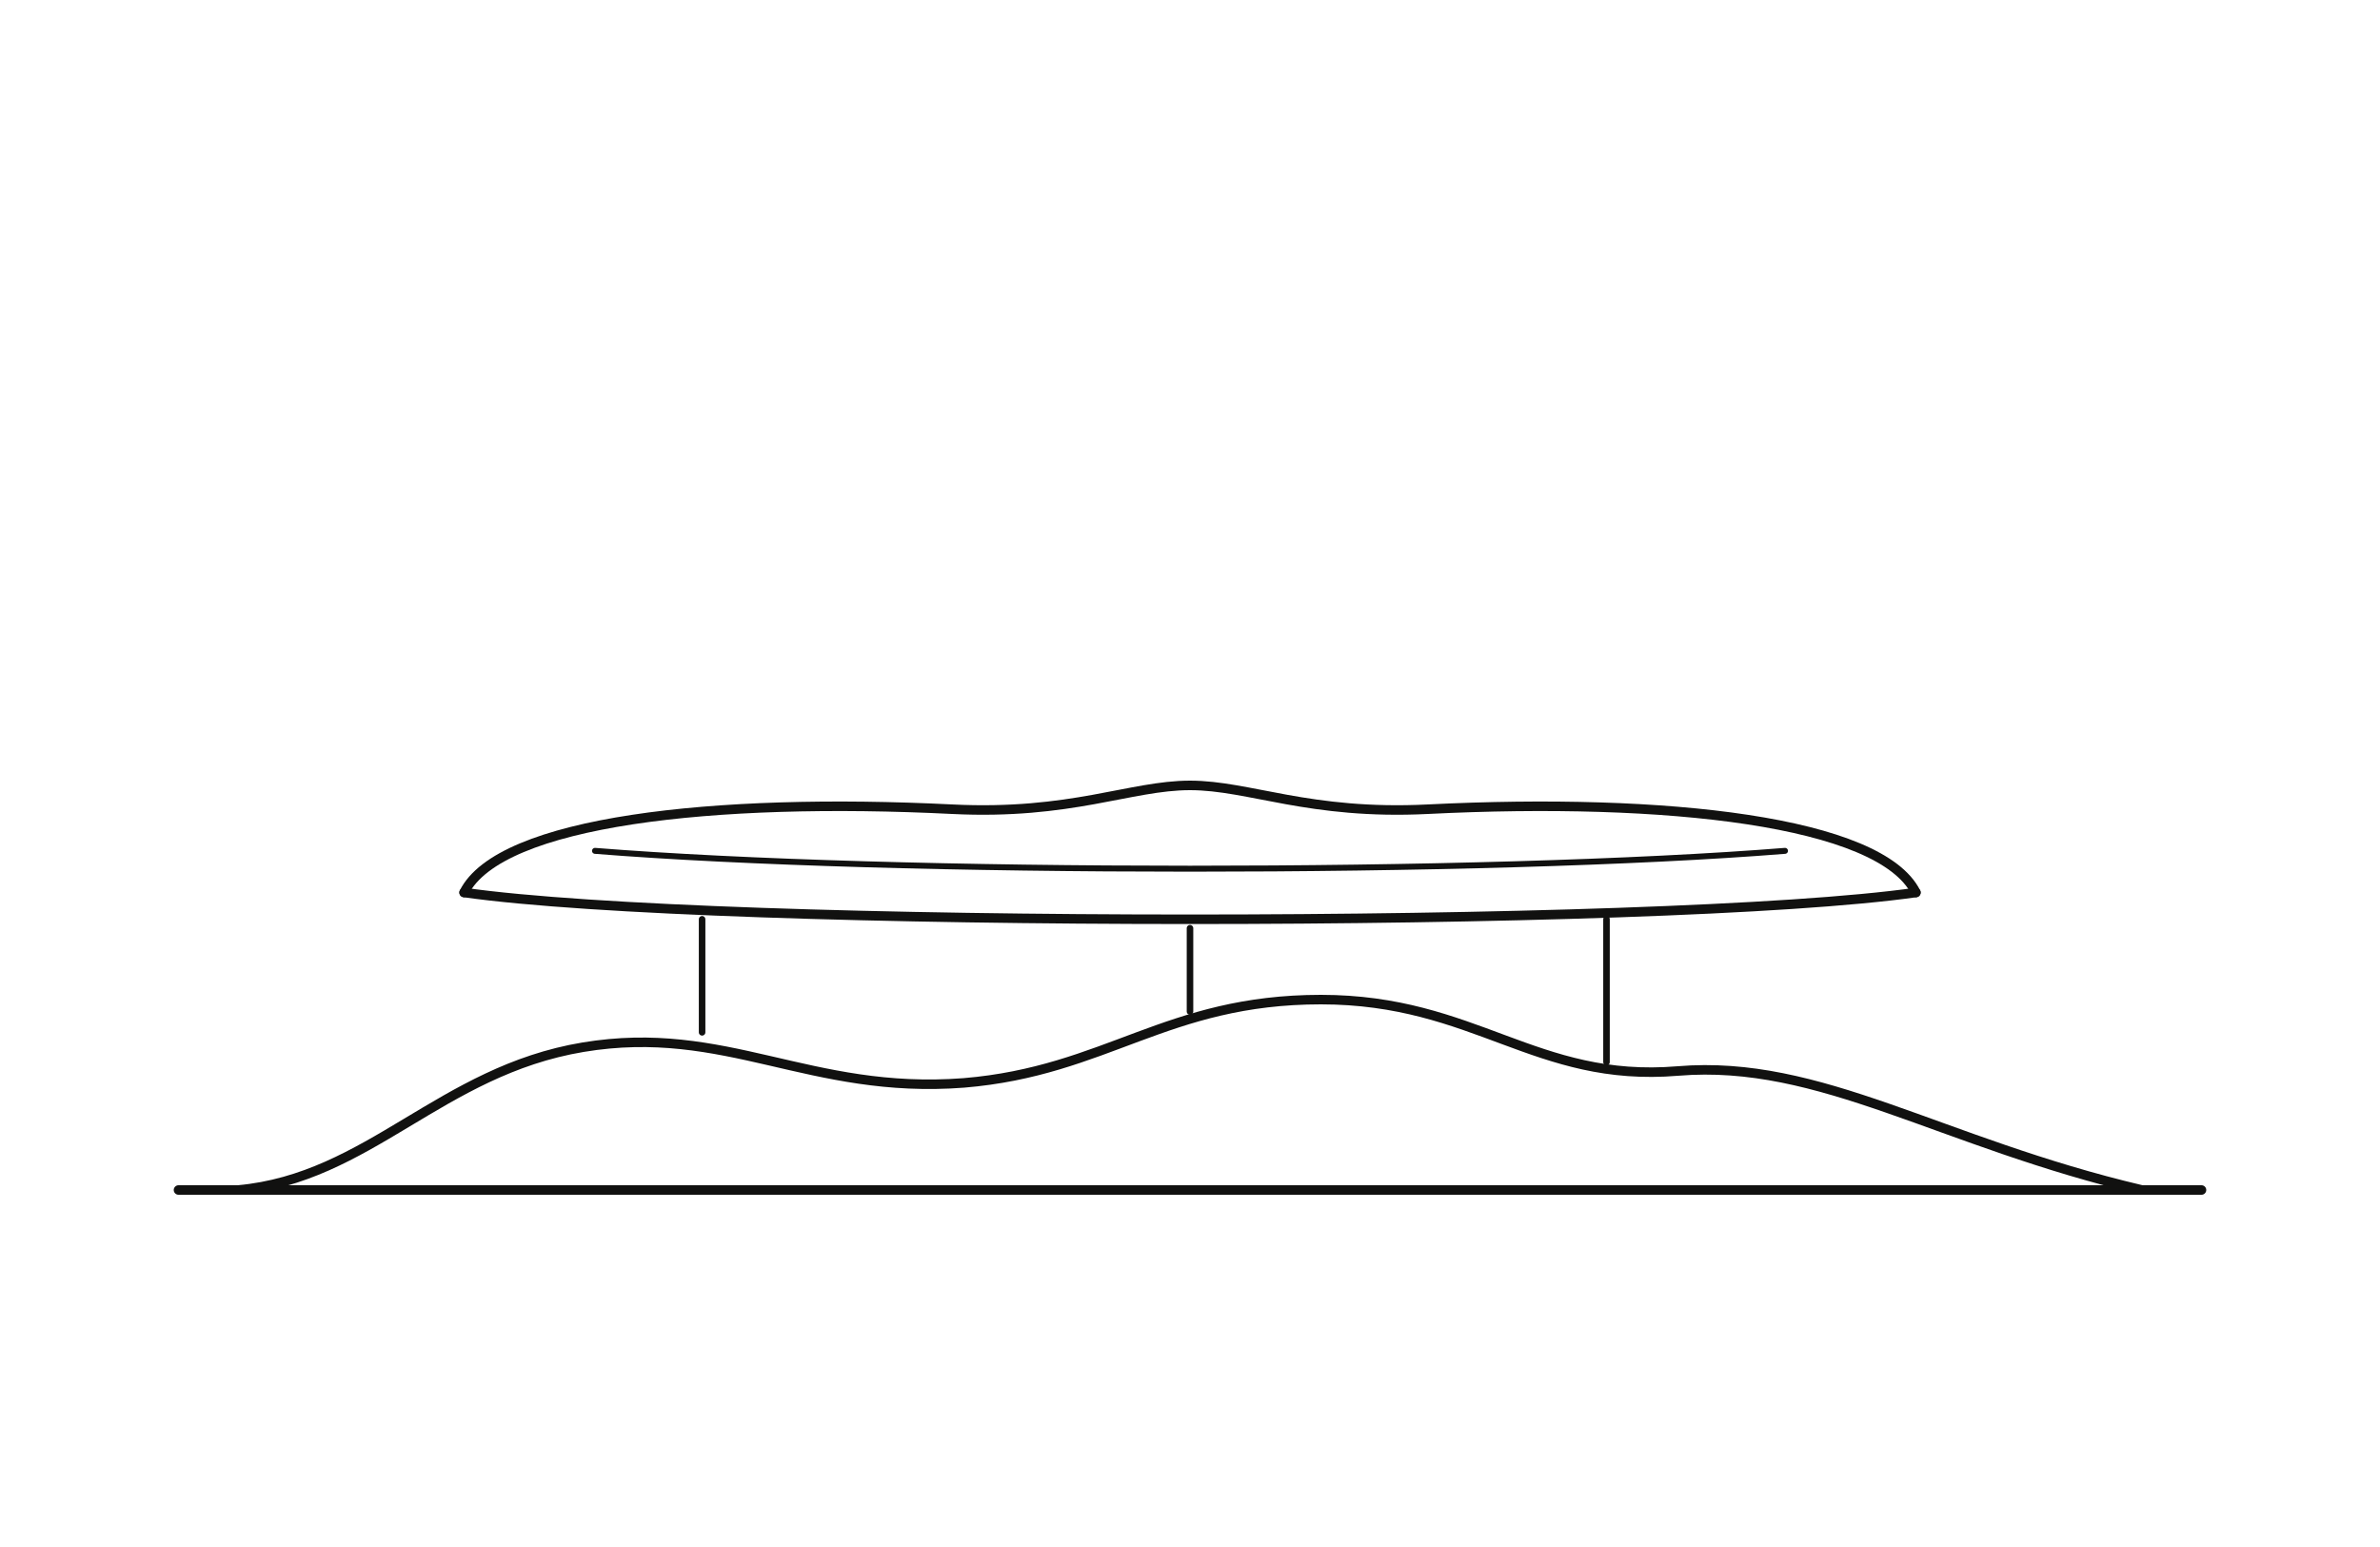
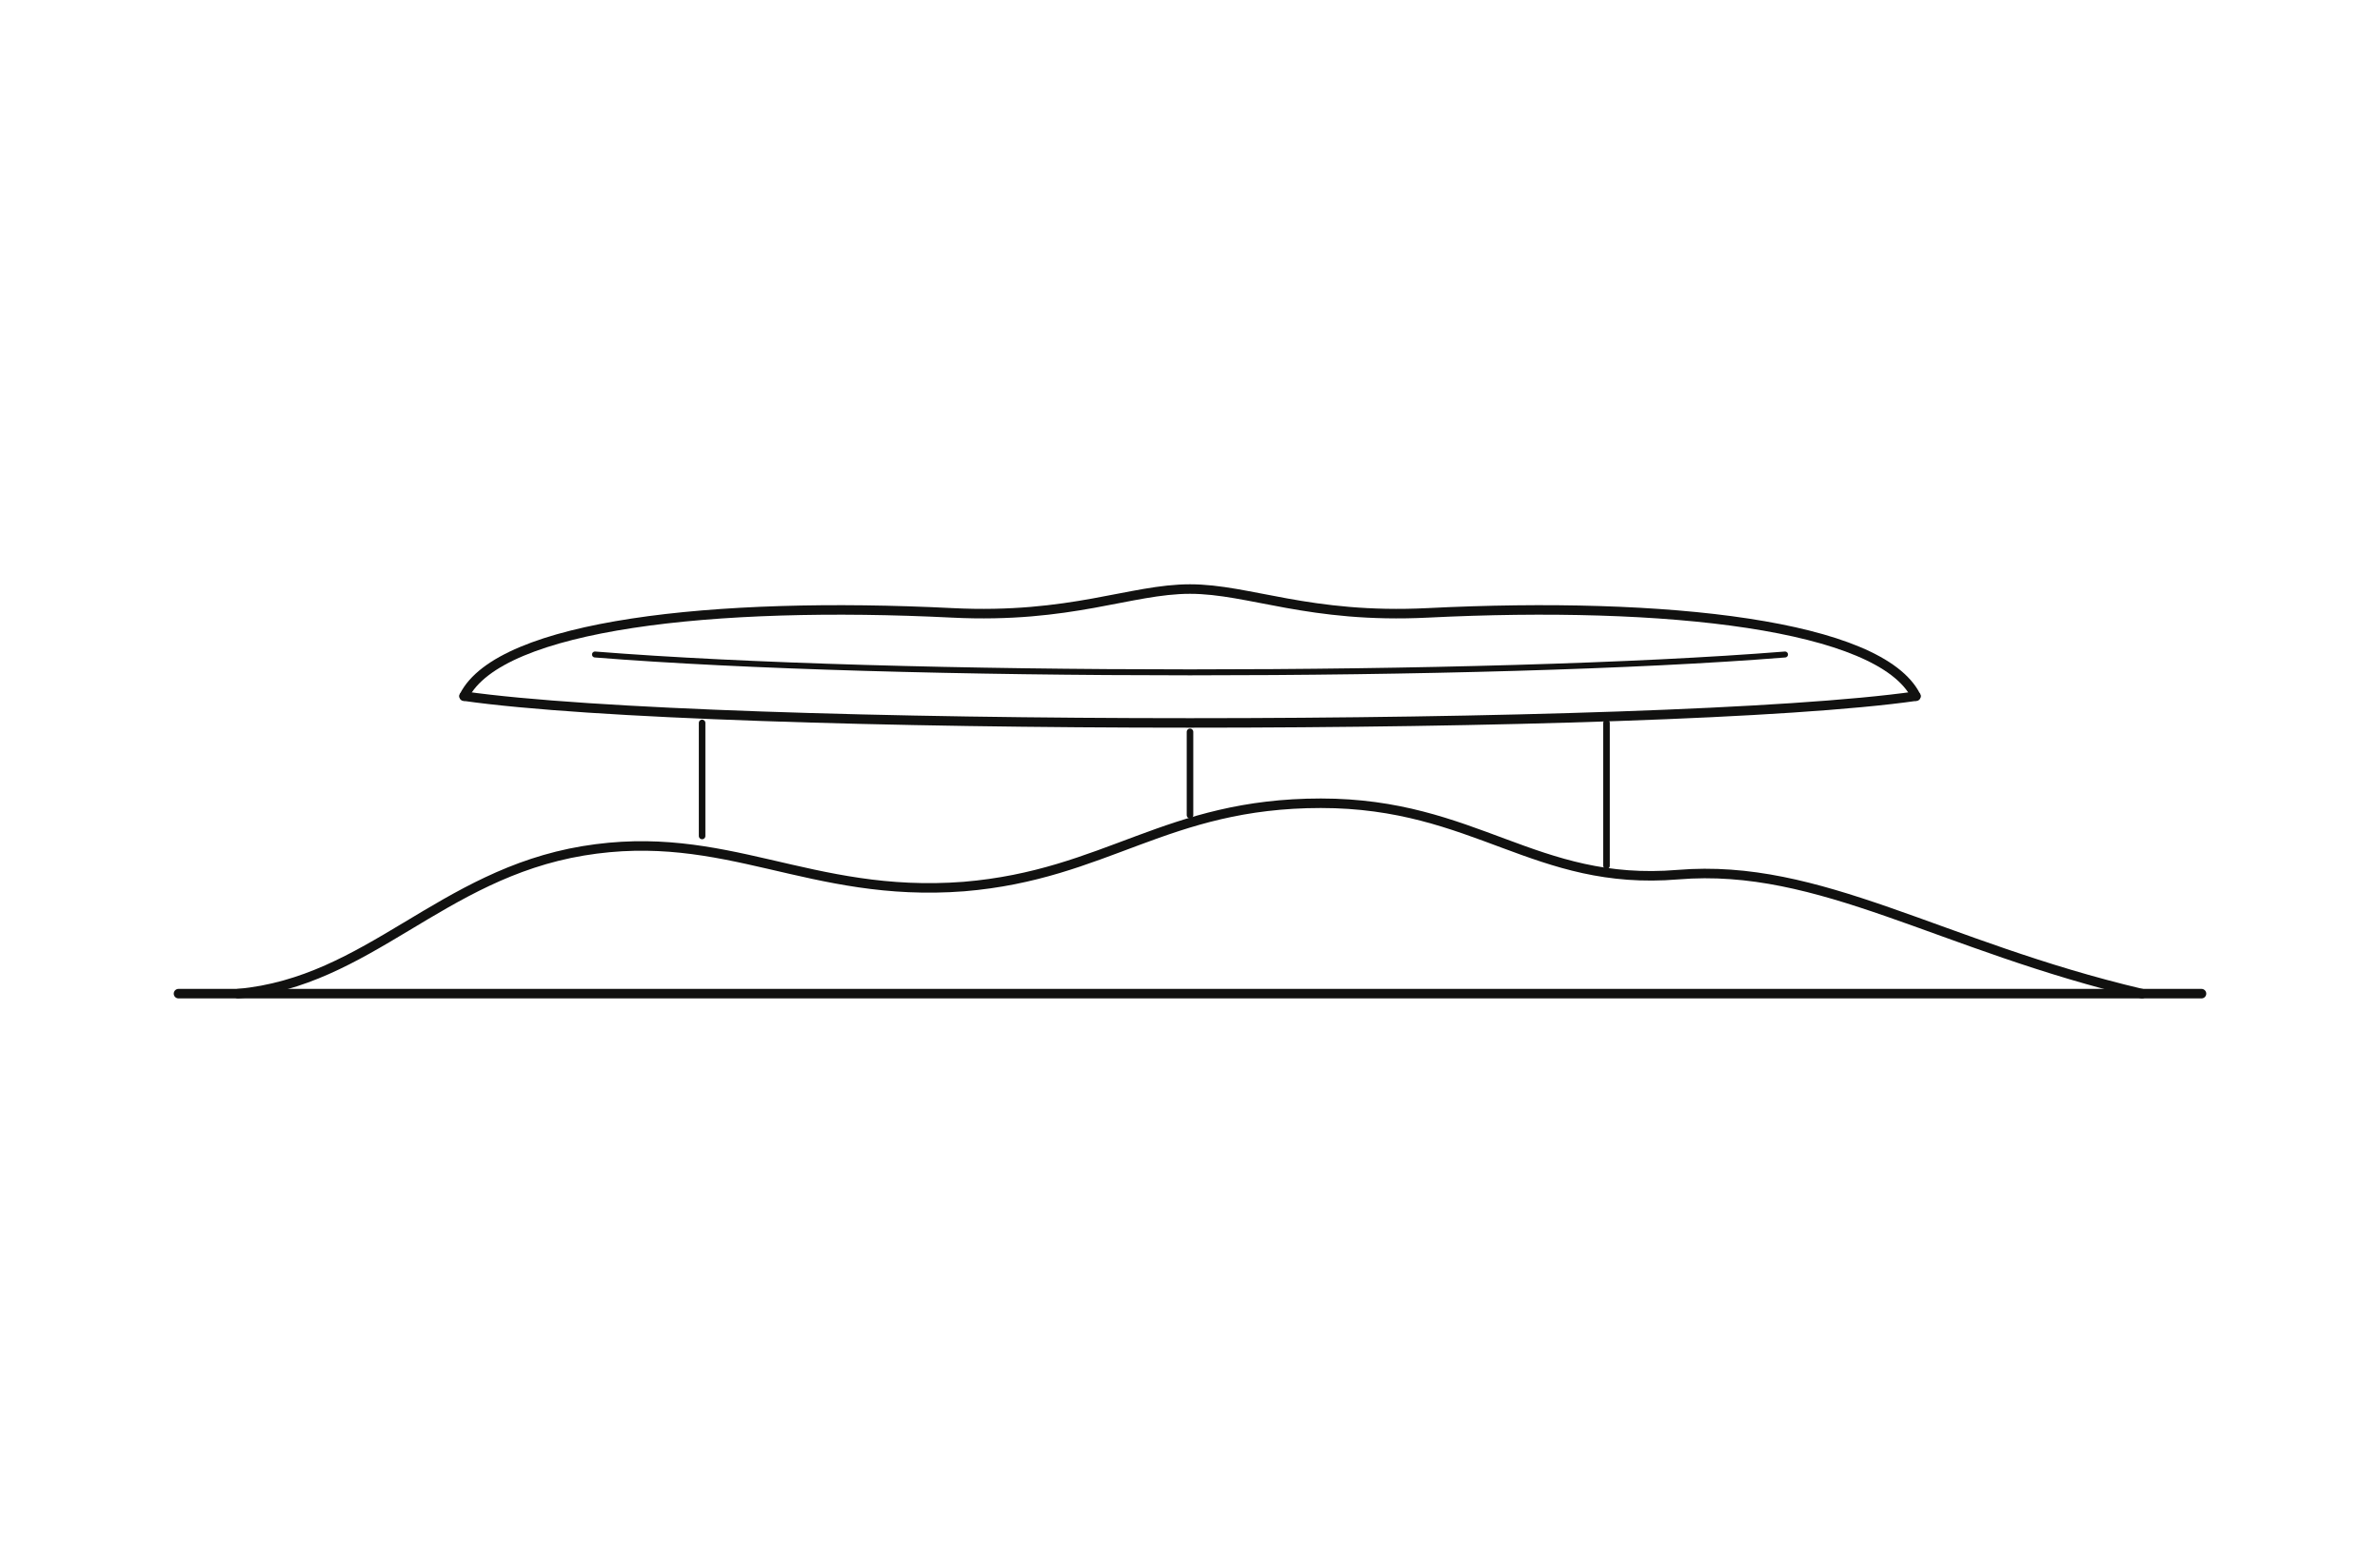
<svg xmlns="http://www.w3.org/2000/svg" viewBox="0 0 400 260" width="400" height="260">
  <rect width="400" height="260" fill="#fff" />
-   <g fill="none" stroke="#111110" stroke-linecap="round" stroke-linejoin="round">
+   <g transform="translate(0.0,-33.0) scale(1.000)" fill="none" stroke="#111110" stroke-linecap="round" stroke-linejoin="round">
    <path d="M30 200 H370" stroke-width="1.6" />
    <path d="M78 150 C84 138 120 134 160 136 C180 137 190 132 200 132 C210 132 220 137 240 136 C280 134 316 138 322 150" stroke-width="1.6" />
    <path d="M78 150 C120 156 280 156 322 150" stroke-width="1.6" />
    <path d="M100 143 C150 147 250 147 300 143" stroke-width="1.0" />
    <path d="M40 200 C62 198 74 180 98 176 C122 172 136 184 162 182 C186 180 196 168 222 168 C248 168 258 182 282 180 C306 178 326 192 360 200" stroke-width="1.6" />
    <path d="M118 154.5 V173.5" stroke-width="1.1" />
    <path d="M200 156 V170" stroke-width="1.1" />
    <path d="M270 154.5 V178.5" stroke-width="1.1" />
  </g>
</svg>
